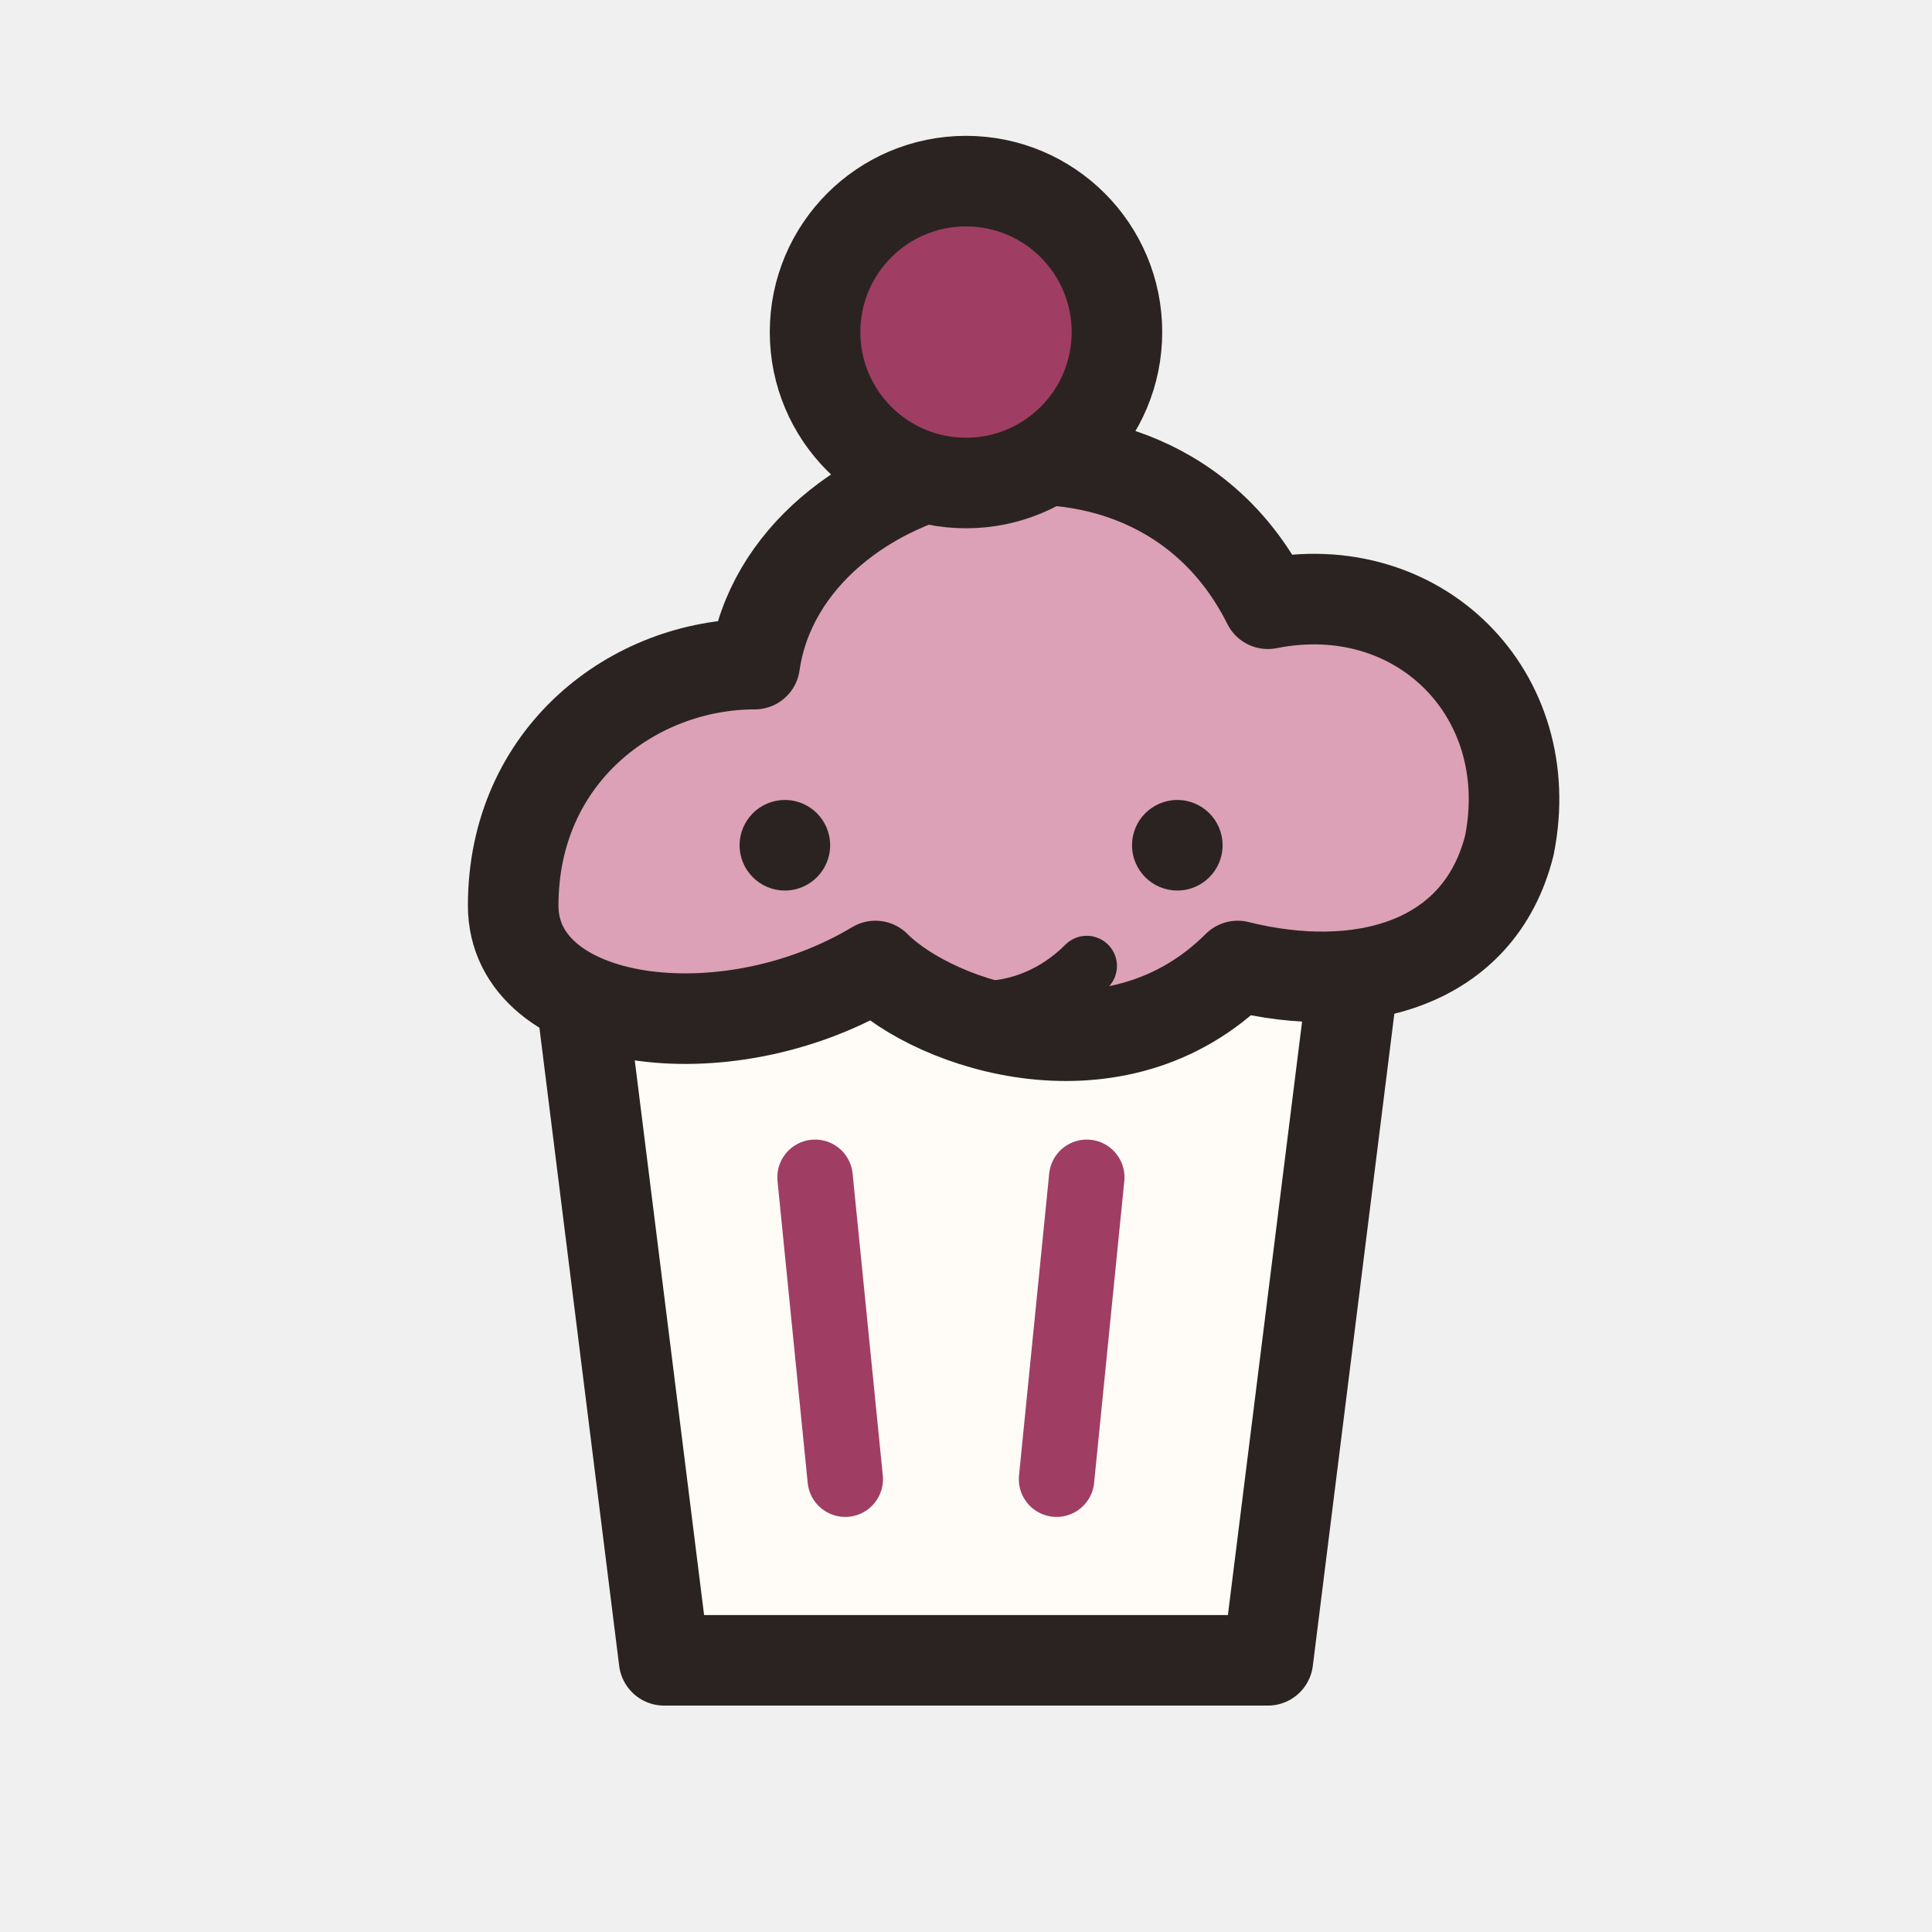
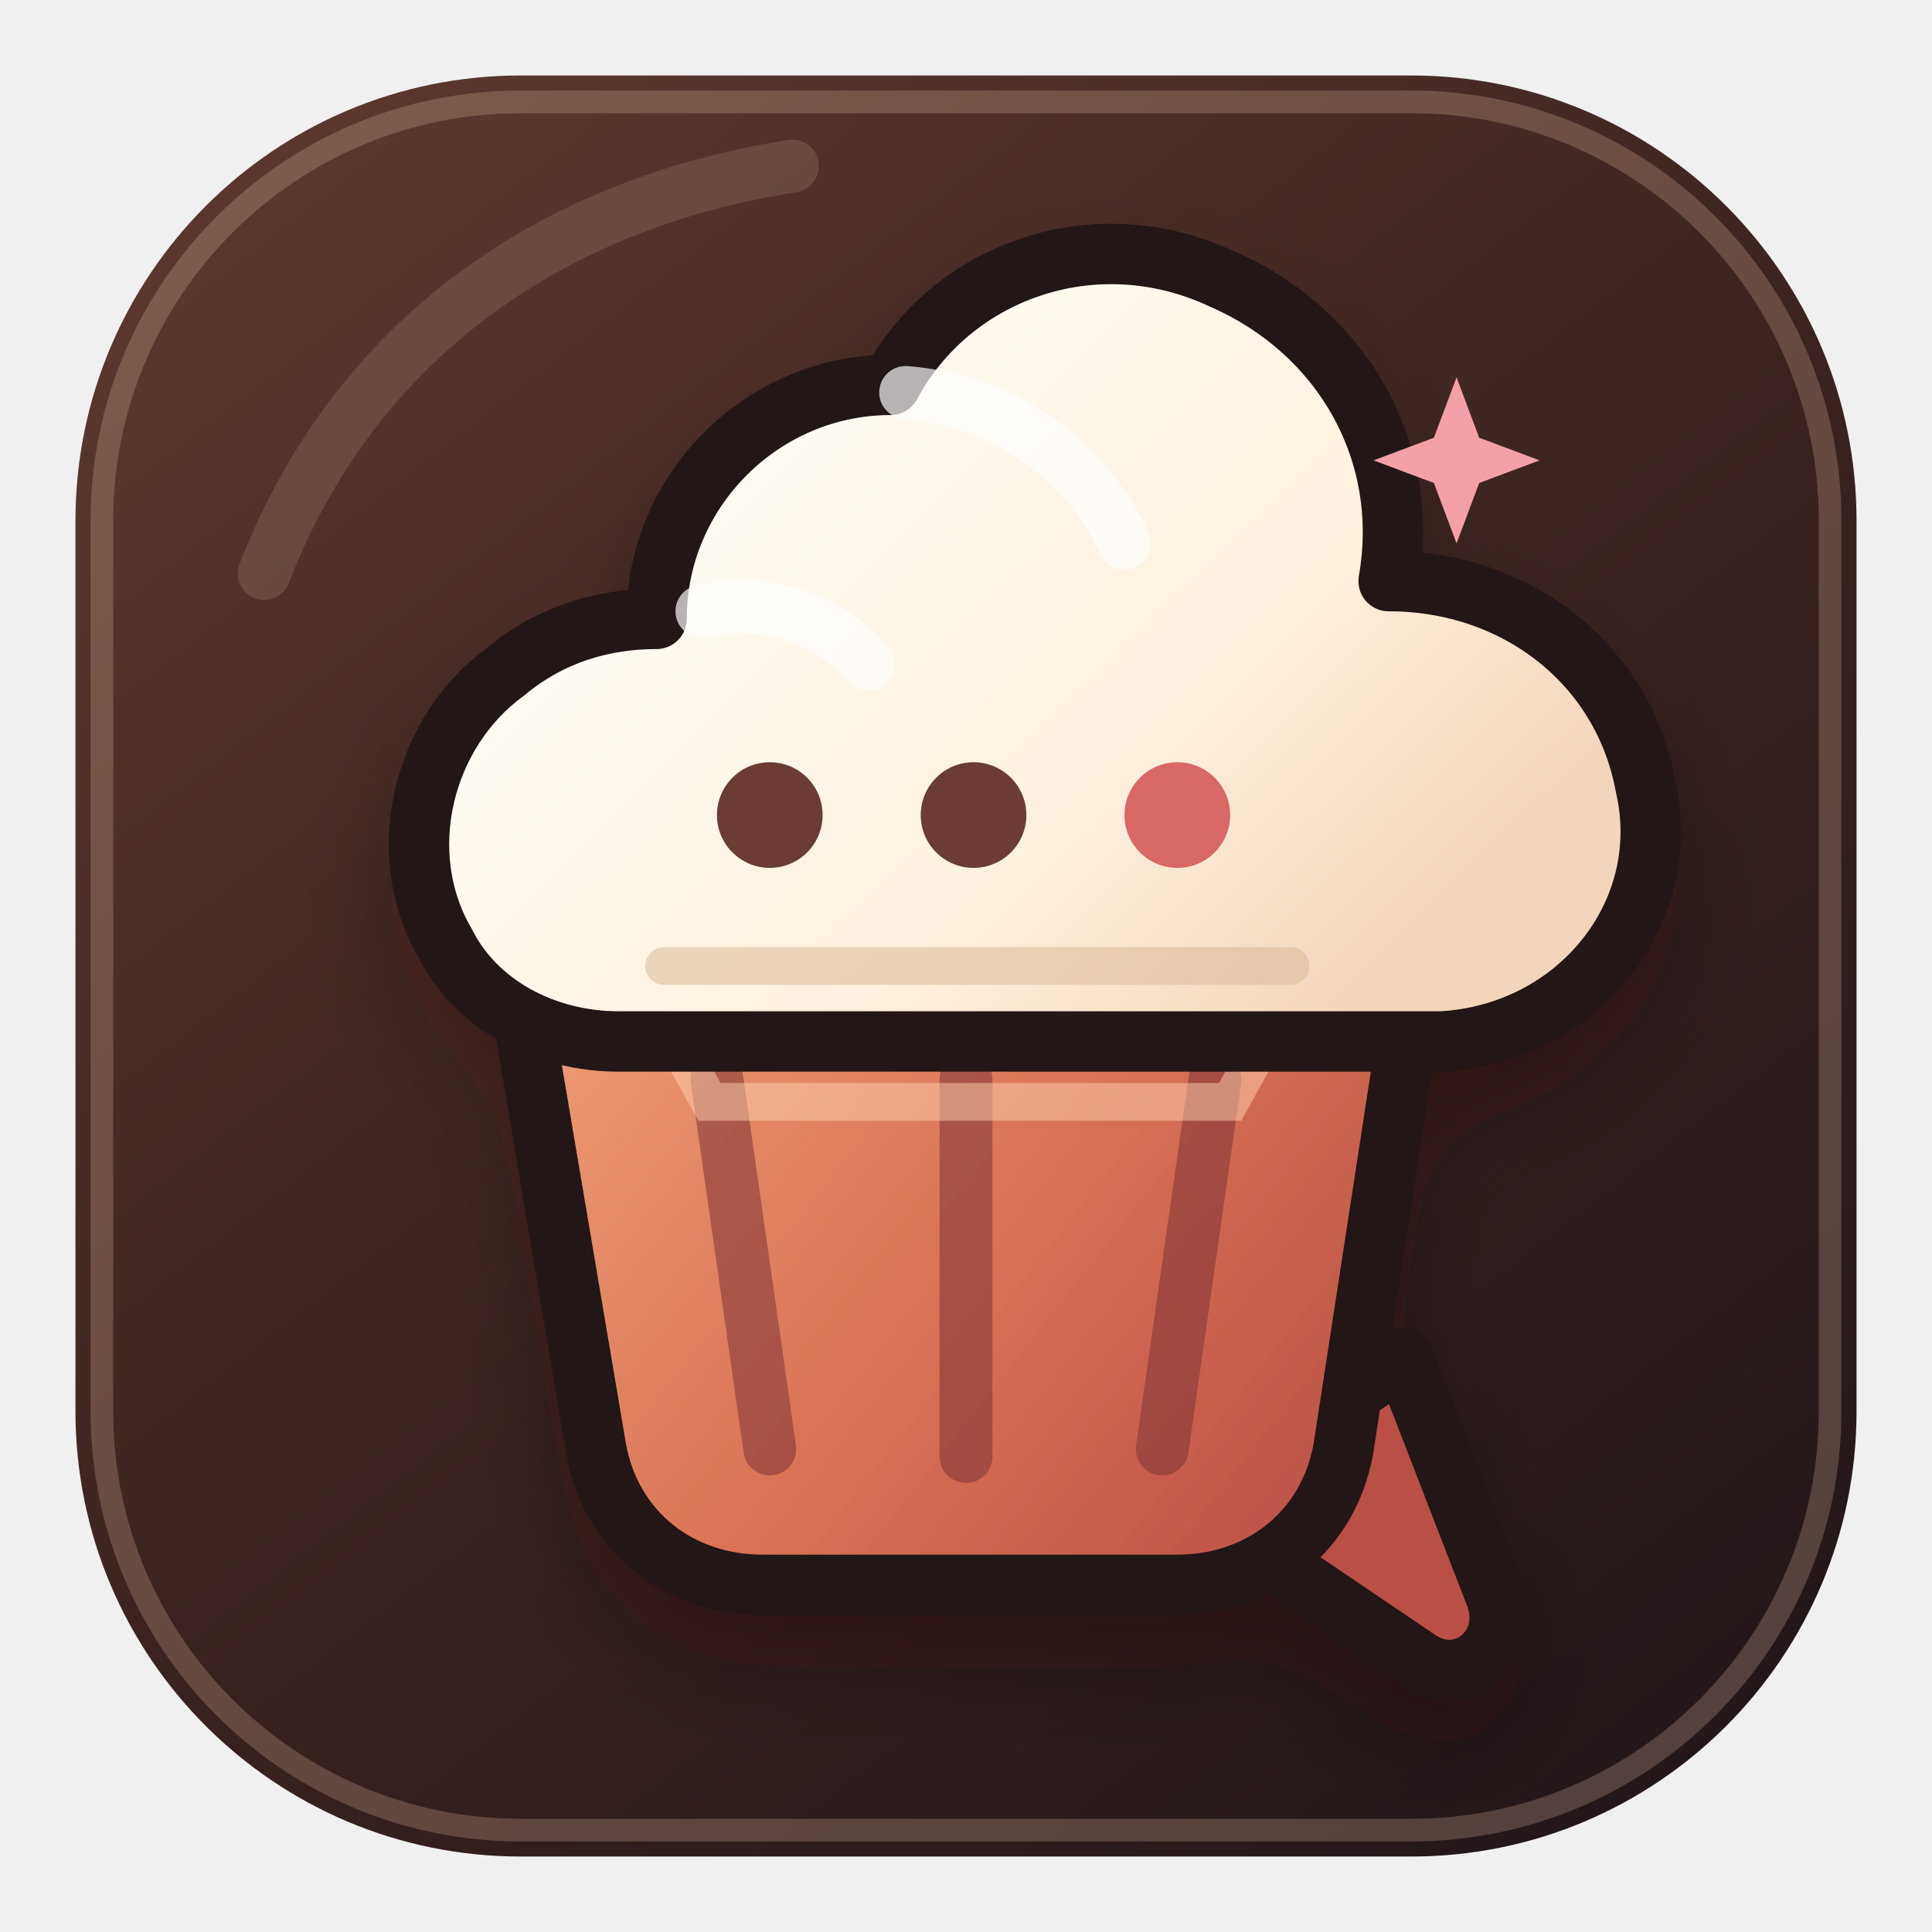
- <svg xmlns="http://www.w3.org/2000/svg" viewBox="0 0 64 64" role="img" aria-label="Cupcake">
-   <path fill="#FFFCF7" stroke="#2A2322" stroke-width="3" stroke-linejoin="round" d="M19 31h26l-3 24H22z" />
-   <path fill="#DCA1B6" stroke="#2A2322" stroke-width="3" stroke-linecap="round" stroke-linejoin="round" d="M17 30c0-5 4-8 8-8 1-7 13-10 17-2 5-1 9 3 8 8-1 4-5 5-9 4-4 4-10 2-12 0-5 3-12 2-12-2z" />
-   <path fill="none" stroke="#9F3E62" stroke-width="2.5" stroke-linecap="round" d="m27 39 1 10m8-10-1 10" />
-   <circle cx="26" cy="28" r="1.5" fill="#2A2322" />
-   <circle cx="39" cy="28" r="1.5" fill="#2A2322" />
-   <path d="M29 32c2 2 5 2 7 0" fill="none" stroke="#2A2322" stroke-width="2" stroke-linecap="round" />
-   <circle cx="32" cy="11" r="5" fill="#9F3E62" stroke="#2A2322" stroke-width="3" />
+ <svg xmlns="http://www.w3.org/2000/svg" viewBox="0 0 256 256" role="img" aria-label="Cupcake Chat">
+   <defs>
+     <linearGradient id="tile" x1="42" y1="22" x2="210" y2="238" gradientUnits="userSpaceOnUse">
+       <stop stop-color="#59372E" />
+       <stop offset="0.55" stop-color="#38221F" />
+       <stop offset="1" stop-color="#241719" />
+     </linearGradient>
+     <linearGradient id="cream" x1="91" y1="51" x2="175" y2="137" gradientUnits="userSpaceOnUse">
+       <stop stop-color="#FFFDF7" />
+       <stop offset="0.62" stop-color="#FFF1DF" />
+       <stop offset="1" stop-color="#F2D6BC" />
+     </linearGradient>
+     <linearGradient id="wrapper" x1="77" y1="130" x2="179" y2="210" gradientUnits="userSpaceOnUse">
+       <stop stop-color="#ED9A72" />
+       <stop offset="0.48" stop-color="#D87355" />
+       <stop offset="1" stop-color="#B94F45" />
+     </linearGradient>
+     <filter id="lift" x="-20%" y="-20%" width="140%" height="150%">
+       <feDropShadow dx="0" dy="7" stdDeviation="6" flood-color="#160C0D" flood-opacity="0.3" />
+     </filter>
+   </defs>
+   <rect x="10" y="10" width="236" height="236" rx="59" fill="url(#tile)" />
+   <rect x="13.5" y="13.5" width="229" height="229" rx="55.5" fill="none" stroke="#FFD9BD" stroke-opacity="0.22" stroke-width="3" />
+   <path d="M35 76C47 45 73 27 105 22" fill="none" stroke="#FFE6D2" stroke-opacity="0.13" stroke-width="7" stroke-linecap="round" />
+   <g filter="url(#lift)">
+     <path d="M157 199 188 220c6 4 13-2 10-9l-12-31Z" fill="#B94F45" stroke="#211416" stroke-width="8" stroke-linejoin="round" />
+     <path d="m68 127 11 65c2 11 11 18 22 18h55c11 0 20-7 22-18l10-65Z" fill="url(#wrapper)" stroke="#211416" stroke-width="8" stroke-linejoin="round" />
+     <path d="m95 143 7 49M128 143v50m33-50-7 49" fill="none" stroke="#7E3434" stroke-opacity="0.55" stroke-width="7" stroke-linecap="round" />
+     <path d="m89 137 5 9h69l5-9" fill="none" stroke="#FFD2AF" stroke-opacity="0.5" stroke-width="5" stroke-linecap="round" />
+     <path d="M59 125c-7-12-3-28 8-36 6-5 13-7 20-7 0-17 14-31 31-31 8-15 27-22 44-14 16 7 25 23 22 40 17 0 31 11 34 27 4 17-9 33-27 34H82c-10 0-19-5-23-13Z" fill="url(#cream)" stroke="#211416" stroke-width="8" stroke-linejoin="round" />
+     <path d="M93 81c8-2 17 1 22 7M120 52c13 1 24 9 29 20" fill="none" stroke="#FFF" stroke-opacity="0.68" stroke-width="7" stroke-linecap="round" />
+     <path d="M88 128h83" fill="none" stroke="#D8B795" stroke-opacity="0.52" stroke-width="5" stroke-linecap="round" />
+     <circle cx="102" cy="108" r="7" fill="#6C3B35" />
+     <circle cx="129" cy="108" r="7" fill="#6C3B35" />
+     <circle cx="156" cy="108" r="7" fill="#D86864" />
+   </g>
+   <path d="m193 50 3 8 8 3-8 3-3 8-3-8-8-3 8-3Z" fill="#F4A0A8" />
</svg>
